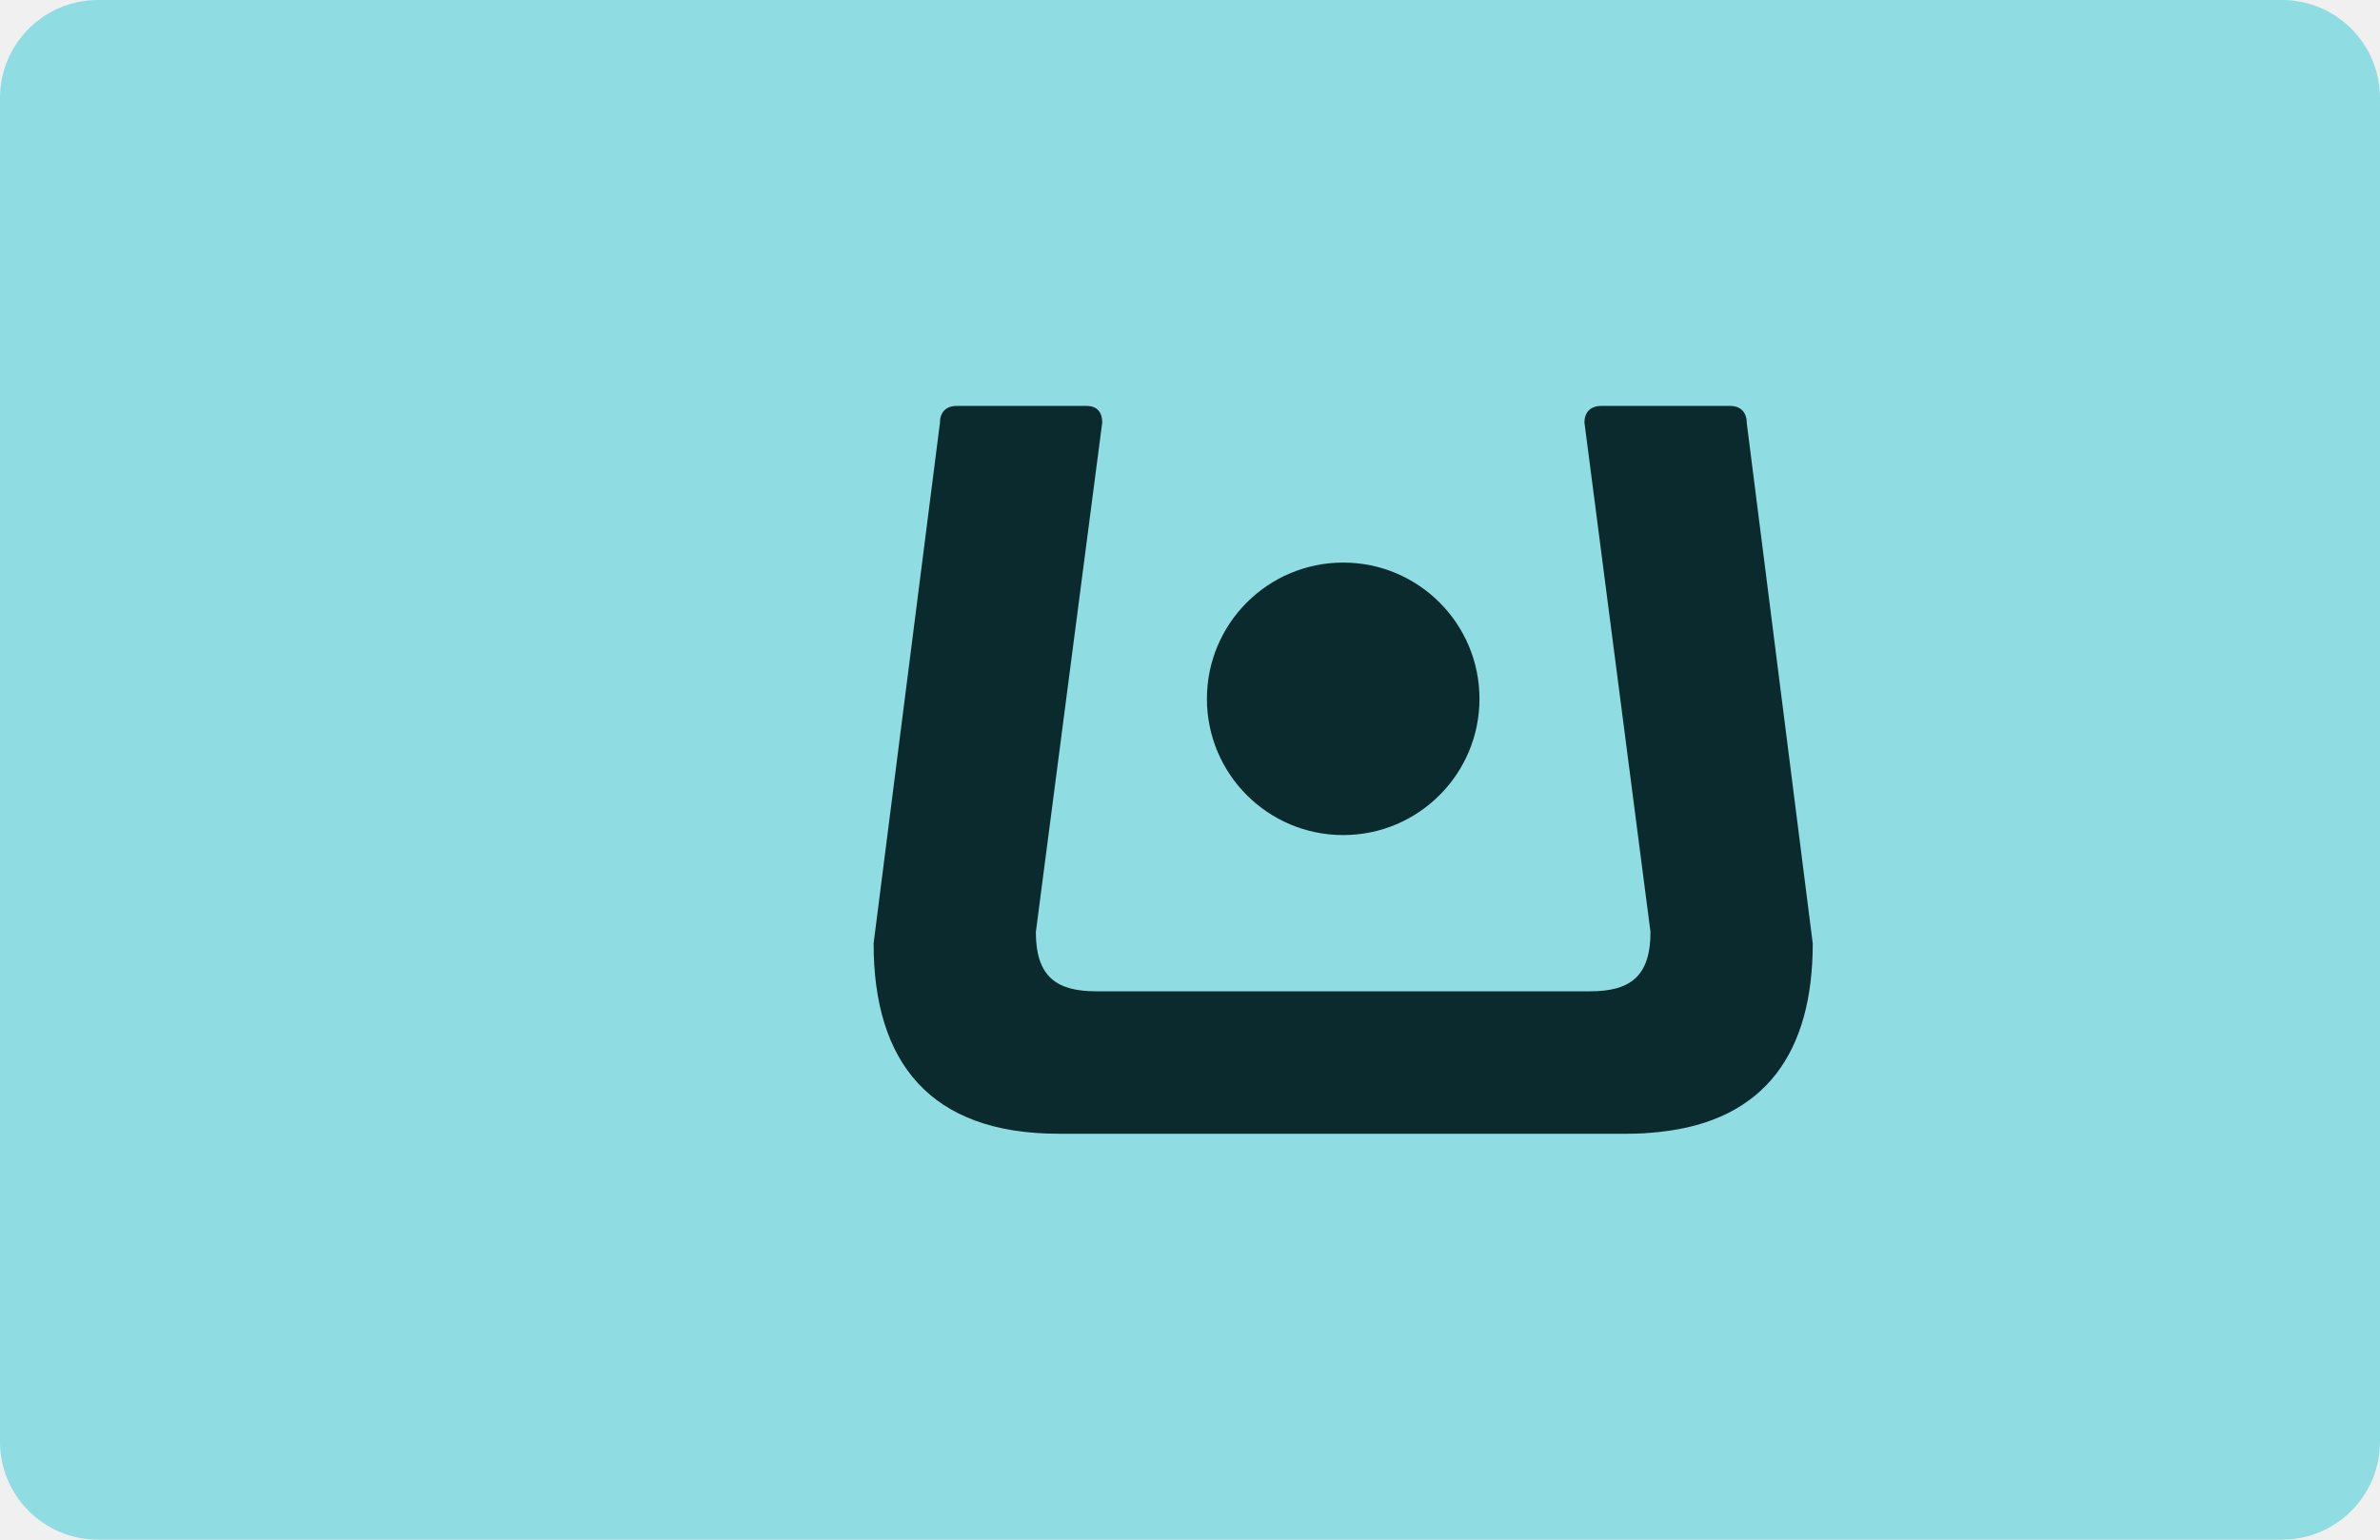
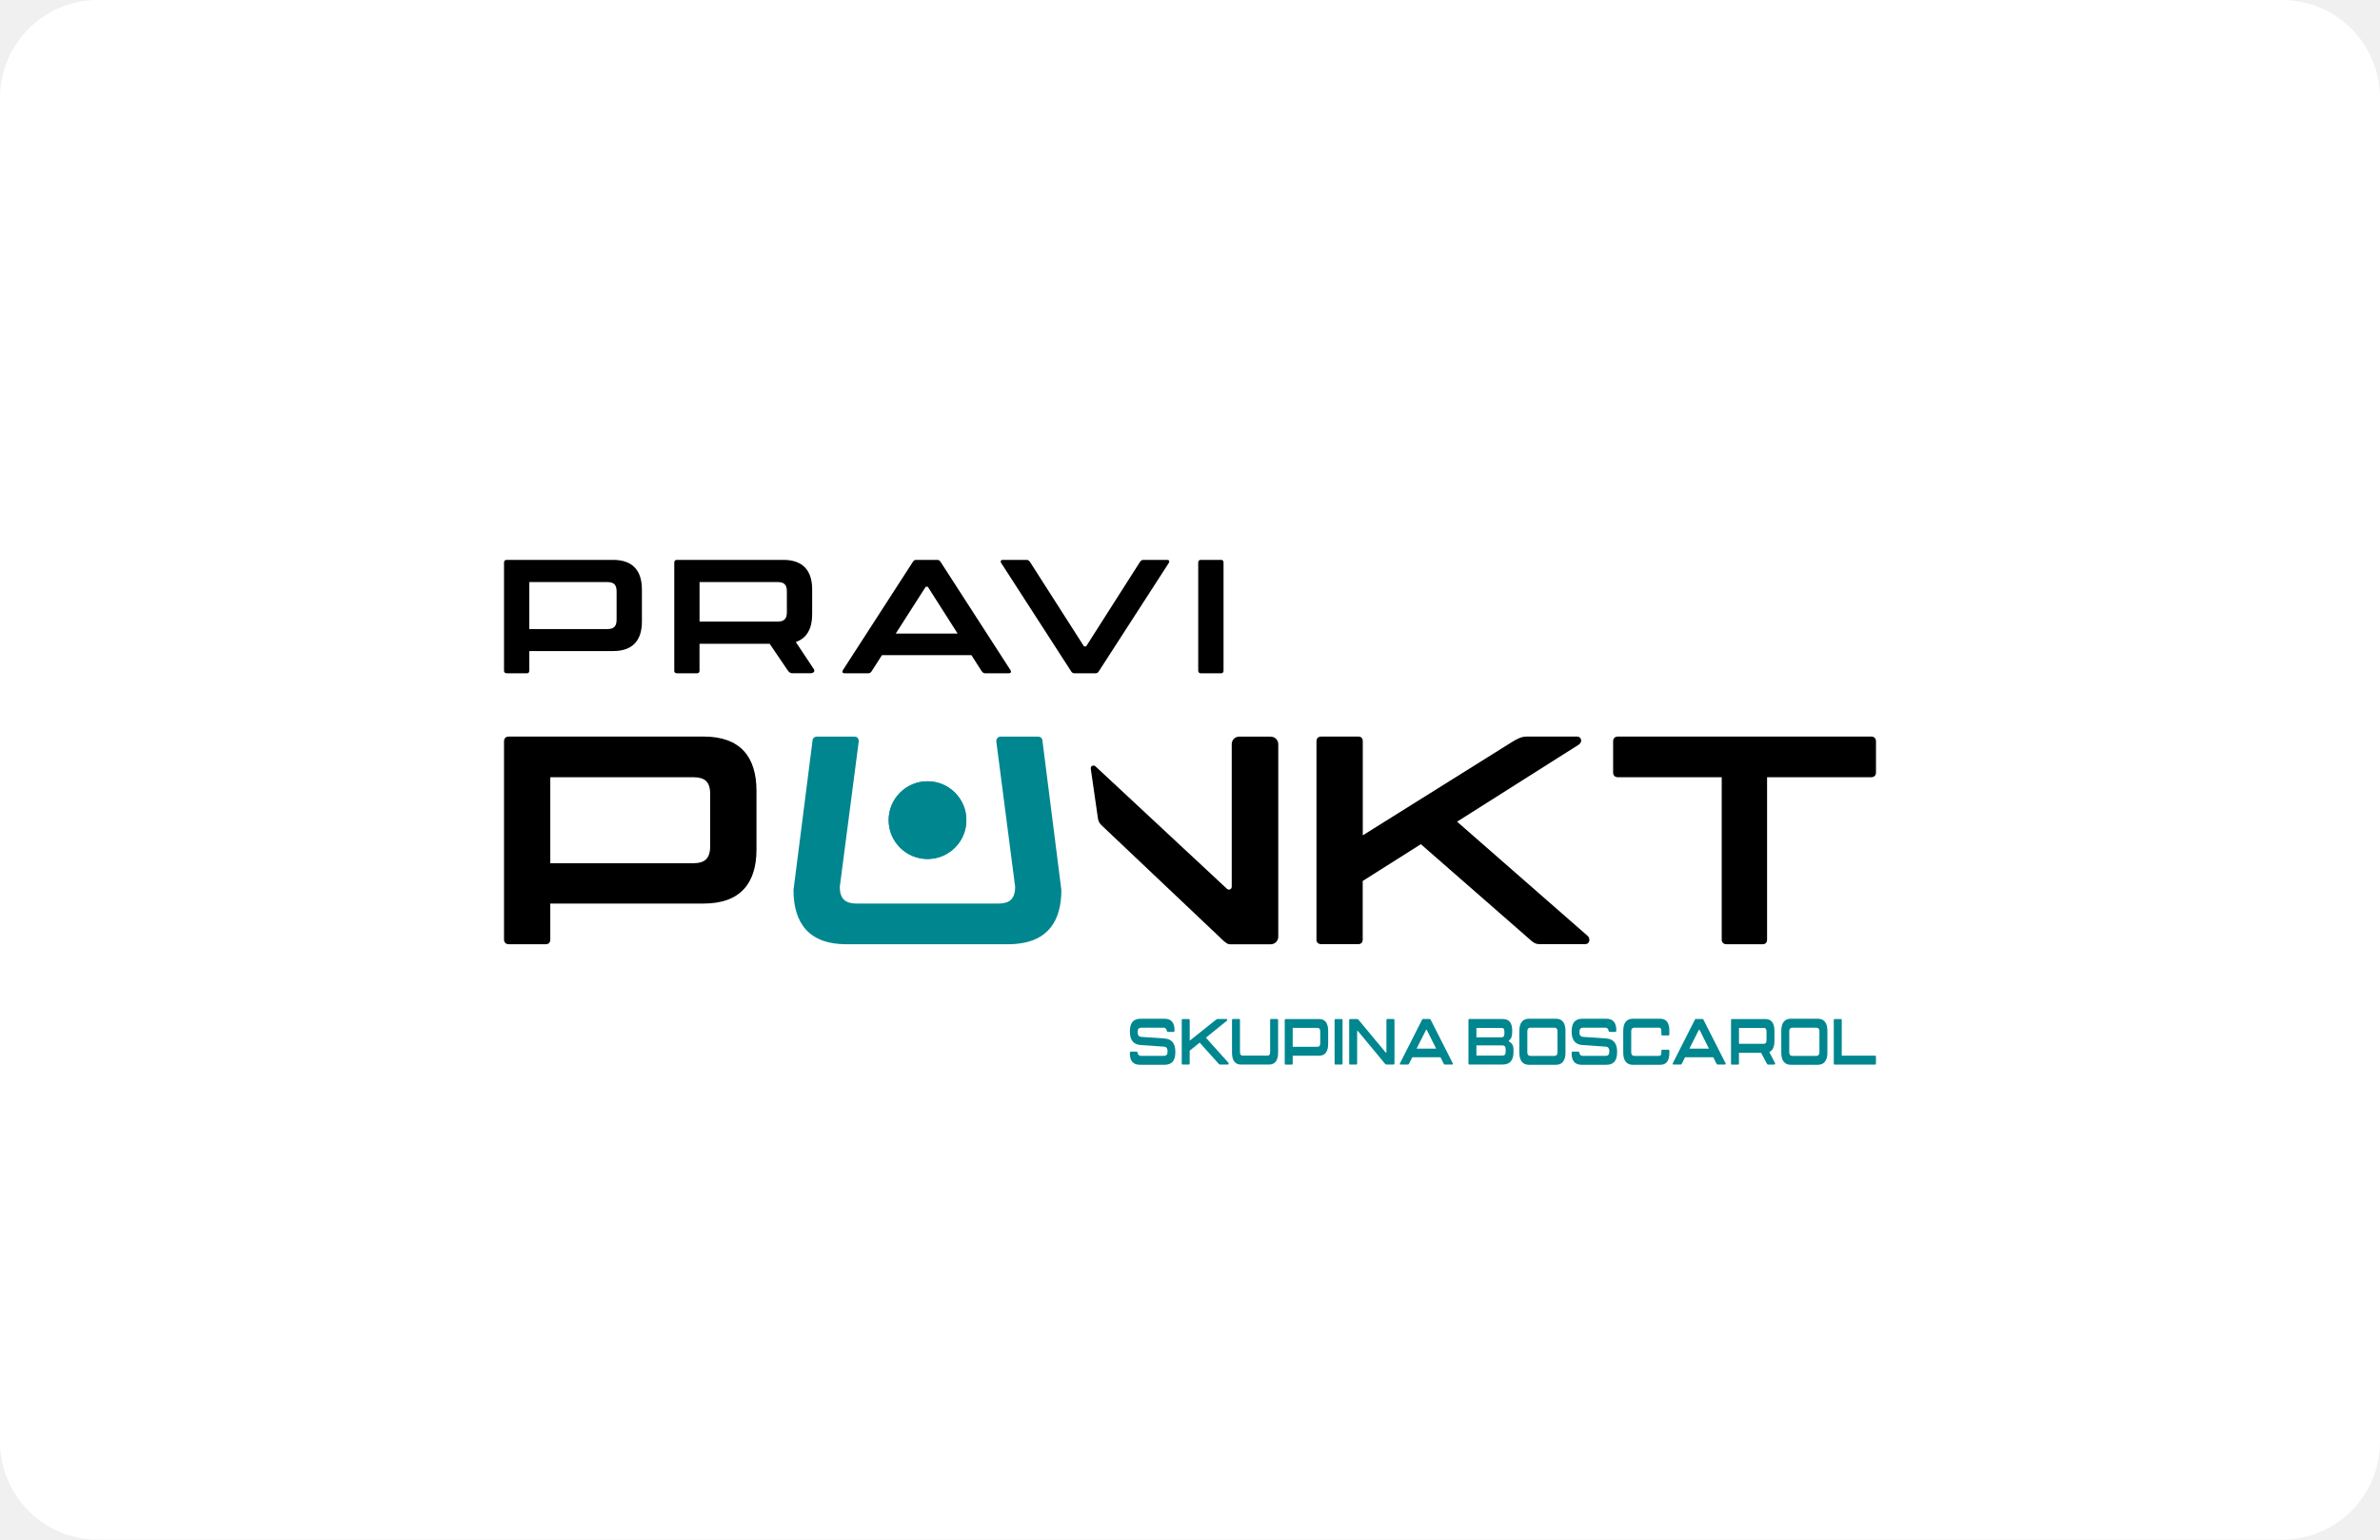
<svg xmlns="http://www.w3.org/2000/svg" xmlns:xlink="http://www.w3.org/1999/xlink" width="85mm" height="55mm" viewBox="0 0 85 55">
  <defs>
-     <symbol id="wm" viewBox="150 550.29 900 136.22" preserveAspectRatio="xMidYMid meet">
-       <path d="M 180.35 576.95 L 180.35 633.39 L 273.96 633.39 C 281.55 633.39 285.25 630.47 285.25 622.10 L 285.25 588.04 C 285.25 579.67 281.55 576.95 273.96 576.95 Z M 150 683.40 L 150 553.40 C 150 551.46 151.16 550.29 153.11 550.29 L 280.97 550.29 C 305.10 550.29 315.61 563.71 315.61 585.90 L 315.61 624.43 C 315.61 646.42 305.10 659.85 280.97 659.85 L 180.35 659.85 L 180.35 683.40 C 180.35 685.35 179.38 686.51 177.44 686.51 L 153.11 686.51 C 151.16 686.51 150 685.35 150 683.40 " />
-       <path d="M 500.18 550.29 L 476.05 550.29 C 474.11 550.29 472.94 551.46 472.94 553.40 L 485.30 648.76 C 485.30 657.13 481.41 659.85 474.01 659.85 L 381.58 659.85 C 374.18 659.85 370.29 657.13 370.29 648.76 L 382.71 553.40 C 382.71 551.46 381.73 550.29 379.79 550.29 L 355.46 550.29 C 353.51 550.29 352.35 551.46 352.35 553.40 L 339.93 650.90 C 339.93 673.08 350.44 686.51 374.57 686.51 L 481.02 686.51 C 483.10 686.51 485.04 686.38 486.92 686.18 C 506.85 684.10 515.66 671.17 515.66 650.90 L 503.30 553.40 C 503.30 551.46 502.13 550.29 500.18 550.29 " />
-       <path d="M 653 550.29 L 632.30 550.29 C 629.58 550.29 627.37 552.5 627.37 555.21 L 627.37 648.89 C 627.37 649.89 626.56 650.71 625.56 650.71 C 625.10 650.71 624.66 650.53 624.32 650.22 L 537.93 569.74 C 536.68 568.57 534.65 569.63 534.90 571.33 L 539.62 604.07 C 539.85 605.67 540.62 607.15 541.79 608.26 L 621.87 684.12 C 621.90 684.16 621.94 684.20 621.99 684.23 C 623.69 685.57 624.48 686.51 626.40 686.51 L 653 686.51 C 655.72 686.51 657.92 684.31 657.92 681.58 L 657.92 555.21 C 657.92 552.49 655.72 550.29 653 550.29 " />
-       <path d="M 682.97 683.40 L 682.97 553.40 C 682.97 551.46 684.14 550.29 686.08 550.29 L 710.41 550.29 C 712.35 550.29 713.33 551.46 713.33 553.40 L 713.33 615.09 L 811.02 553.98 C 813.94 552.23 817.05 550.29 820.75 550.29 L 854.03 550.29 C 856.56 550.29 857.92 553.79 854.81 555.74 L 775.21 606.14 L 861.03 681.26 C 862.59 682.82 862.40 686.51 859.28 686.51 L 829.51 686.51 C 826.40 686.51 825.03 685.35 822.70 683.21 L 751.47 620.93 L 713.33 645.06 L 713.33 683.40 C 713.33 685.35 712.35 686.51 710.41 686.51 L 686.08 686.51 C 684.14 686.51 682.97 685.35 682.97 683.40 " />
-       <path d="M 948.80 683.40 L 948.80 576.95 L 880.68 576.95 C 878.74 576.95 877.57 575.78 877.57 573.83 L 877.57 553.40 C 877.57 551.46 878.74 550.29 880.68 550.29 L 1046.88 550.29 C 1048.83 550.29 1050 551.46 1050 553.40 L 1050 573.83 C 1050 575.78 1048.83 576.95 1046.88 576.95 L 978.57 576.95 L 978.57 683.40 C 978.57 685.35 977.60 686.51 975.66 686.51 L 951.91 686.51 C 949.96 686.51 948.80 685.35 948.80 683.40 " />
-       <path d="M 453.30 605.11 C 453.30 619.19 441.88 630.61 427.80 630.61 C 413.71 630.61 402.30 619.19 402.30 605.11 C 402.30 591.03 413.71 579.61 427.80 579.61 C 441.88 579.61 453.30 591.03 453.30 605.11 " />
+     <symbol id="lg-pos" viewBox="0 0 394.69 145.29">
+       <path d="M0,109.22v-57.01c0-.85.51-1.37,1.37-1.37h56.07c10.58,0,15.19,5.89,15.19,15.62v16.9c0,9.64-4.61,15.53-15.19,15.53H13.31v10.33c0,.85-.43,1.37-1.28,1.37H1.37c-.85,0-1.37-.51-1.37-1.37ZM13.31,62.54v24.75h41.05c3.33,0,4.95-1.28,4.95-4.95v-14.94c0-3.67-1.62-4.86-4.95-4.86H13.31Z" fill="#000" />
+       <path d="M233.73,109.22v-57.01c0-.85.51-1.37,1.37-1.37h10.67c.85,0,1.28.51,1.28,1.37v27.05l42.84-26.8c1.28-.77,2.65-1.62,4.27-1.62h14.59c1.11,0,1.71,1.54.34,2.39l-34.91,22.1,37.64,32.94c.68.68.6,2.3-.77,2.3h-13.06c-1.37,0-1.96-.51-2.99-1.45l-31.24-27.31-16.73,10.58v16.81c0,.85-.43,1.37-1.28,1.37h-10.67c-.85,0-1.37-.51-1.37-1.37Z" fill="#000" />
+       <path d="M350.31,109.22v-46.68h-29.87c-.85,0-1.37-.51-1.37-1.37v-8.96c0-.85.51-1.37,1.37-1.37h72.88c.85,0,1.37.51,1.37,1.37v8.96c0,.85-.51,1.37-1.37,1.37h-29.96v46.68c0,.85-.43,1.37-1.28,1.37h-10.41c-.85,0-1.37-.51-1.37-1.37Z" fill="#000" />
+       <path d="M220.59,50.85h-9.08c-1.19,0-2.16.97-2.16,2.16v41.08c0,.44-.36.8-.8.8h0c-.2,0-.4-.08-.54-.21l-37.88-35.29c-.55-.51-1.44-.05-1.33.7l2.07,14.36c.1.7.44,1.35.95,1.84l35.12,33.27s.04.03.05.05c.75.59,1.09,1,1.93,1h11.66c1.19,0,2.16-.97,2.16-2.16v-55.42c0-1.19-.97-2.16-2.16-2.16Z" fill="#000" />
+       <path d="M0,31.88V.75c0-.47.28-.75.75-.75h30.62c5.78,0,8.3,3.22,8.3,8.53v9.23c0,5.27-2.52,8.48-8.3,8.48H7.27v5.64c0,.47-.23.75-.7.75H.75c-.47,0-.75-.28-.75-.75ZM7.27,6.39v13.52h22.42c1.82,0,2.7-.7,2.7-2.7v-8.16c0-2-.89-2.66-2.7-2.66H7.27Z" fill="#000" />
+       <path d="M48.98,31.88V.75c0-.47.28-.75.75-.75h30.62c5.78,0,8.3,3.22,8.3,8.53v7.08c0,4.05-1.44,6.9-4.71,8.02l5.17,7.78c.47.65-.09,1.21-.89,1.21h-5.27c-.61,0-.93-.28-1.31-.79l-5.22-7.69h-20.18v7.74c0,.47-.23.75-.7.75h-5.83c-.47,0-.75-.28-.75-.75ZM56.25,6.39v11.37h22.42c1.82,0,2.7-.7,2.7-2.66v-6.06c0-2-.89-2.66-2.7-2.66h-22.42Z" fill="#000" />
+       <path d="M124.67,0c.51,0,.75.28,1.03.75l19.95,30.9c.42.61.09.98-.37.98h-6.9c-.51,0-.79-.33-1.12-.84l-2.8-4.38h-25.73l-2.8,4.38c-.33.51-.56.84-1.12.84h-6.9c-.47,0-.79-.37-.37-.98L117.5.75c.28-.47.56-.75,1.03-.75h6.15ZM112.7,21.21h17.8l-8.58-13.47h-.61l-8.62,13.47Z" fill="#000" />
+       <path d="M163.03,31.88L143.08.98c-.42-.61-.09-.98.37-.98h6.9c.56,0,.79.33,1.12.84l15.38,24.05h.61L182.79.84c.33-.51.61-.84,1.12-.84h6.9c.47,0,.79.37.37.98l-19.95,30.9c-.28.47-.51.75-1.03.75h-6.15c-.47,0-.75-.28-1.03-.75Z" fill="#000" />
+       <path d="M199.71,31.88V.75c0-.47.28-.75.75-.75h5.83c.47,0,.7.28.7.75v31.13c0,.47-.23.75-.7.75h-5.83c-.47,0-.75-.28-.75-.75Z" fill="#000" />
+       <path d="M153.57,50.85h-10.58c-.85,0-1.37.51-1.37,1.37l5.42,41.82c0,3.67-1.71,4.86-4.95,4.86h-40.54c-3.24,0-4.95-1.19-4.95-4.86l5.45-41.82c0-.85-.43-1.37-1.28-1.37h-10.67c-.85,0-1.37.51-1.37,1.37l-5.45,42.76c0,9.73,4.61,15.62,15.19,15.62h46.68c.91,0,1.76-.06,2.59-.15,8.74-.91,12.6-6.58,12.6-15.47l-5.42-42.76c0-.85-.51-1.37-1.37-1.37Z" fill="#00868f" />
+       <circle cx="121.83" cy="74.89" r="11.18" fill="#00868f" />
+       <circle cx="121.83" cy="74.89" r="11.18" fill="#00868f" />
+       <path d="M180.04,141.92c0-.28.12-.43.37-.43h1.47c.25,0,.37.15.41.43.1.54.47.8.94.8h6.6c.69,0,1.06-.36,1.06-1.22,0-.66-.1-1.4-1.1-1.44l-6.6-.45c-2.25-.15-3.14-1.59-3.14-3.89,0-2.64,1.06-3.69,3.2-3.69h6.71c2.1,0,2.94,1.22,2.94,3.37,0,.28-.12.43-.37.43h-1.47c-.25,0-.37-.15-.41-.43-.1-.54-.47-.8-.94-.8h-6.36c-.69,0-1.06.36-1.06,1.22,0,.66.1,1.4,1.1,1.44l6.6.45c2.25.15,3.14,1.59,3.14,3.87,0,2.66-1.06,3.71-3.2,3.71h-6.95c-2.1,0-2.94-1.22-2.94-3.37Z" fill="#00868f" />
+       <path d="M194.97,144.92v-12.5c0-.19.09-.3.23-.3h1.84c.15,0,.22.11.22.3v5.93l7.37-5.88c.22-.17.46-.36.73-.36h2.51c.19,0,.29.34.06.52l-6.01,4.85,6.48,7.23c.12.15.1.51-.13.51h-2.25c-.24,0-.34-.11-.51-.32l-5.38-5.99-2.88,2.32v3.69c0,.19-.07.3-.22.3h-1.84c-.15,0-.23-.11-.23-.3Z" fill="#00868f" />
+       <path d="M209.43,141.79v-9.38c0-.19.09-.3.23-.3h1.84c.15,0,.22.11.22.3v9.17c0,.8.29,1.07.85,1.07h6.98c.56,0,.85-.26.85-1.07v-9.17c0-.19.07-.3.22-.3h1.84c.15,0,.23.11.23.3v9.38c0,2.13-.79,3.43-2.61,3.43h-8.04c-1.82,0-2.61-1.29-2.61-3.43Z" fill="#00868f" />
+       <path d="M224.6,144.92v-12.5c0-.19.09-.3.23-.3h9.65c1.82,0,2.61,1.29,2.61,3.43v3.71c0,2.12-.79,3.41-2.61,3.41h-7.59v2.27c0,.19-.07.3-.22.3h-1.84c-.15,0-.23-.11-.23-.3ZM226.89,134.68v5.43h7.07c.57,0,.85-.28.85-1.09v-3.28c0-.8-.28-1.07-.85-1.07h-7.07Z" fill="#00868f" />
+       <path d="M238.94,144.92v-12.5c0-.19.09-.3.23-.3h1.84c.15,0,.22.11.22.3v12.5c0,.19-.07.3-.22.3h-1.84c-.15,0-.23-.11-.23-.3Z" fill="#00868f" />
+       <path d="M243.14,144.92v-12.5c0-.19.09-.3.23-.3h2.14c.13,0,.21.09.32.22l7.83,9.43h.19v-9.36c0-.19.09-.3.24-.3h1.84c.15,0,.24.11.24.3v12.5c0,.19-.09.3-.24.3h-2.14c-.15,0-.21-.09-.34-.22l-7.81-9.43h-.21v9.36c0,.19-.07.3-.22.3h-1.84c-.15,0-.23-.11-.23-.3Z" fill="#00868f" />
+       <path d="M266.31,132.11c.16,0,.24.11.32.3l6.29,12.41c.13.24.03.39-.12.39h-2.17c-.16,0-.25-.13-.35-.34l-.88-1.76h-8.11l-.88,1.76c-.1.21-.18.34-.35.34h-2.17c-.15,0-.25-.15-.12-.39l6.29-12.41c.09-.19.18-.3.32-.3h1.94ZM262.54,140.63h5.61l-2.7-5.41h-.19l-2.72,5.41Z" fill="#00868f" />
+       <path d="M277.45,144.93v-12.54c0-.19.07-.28.22-.28h9.53c1.95,0,2.84,1.05,2.84,3.37v.34c0,1.2-.25,2.04-.97,2.49v.24c.91.45,1.34,1.24,1.34,2.28v.79c0,2.26-.94,3.59-3.11,3.59h-9.62c-.15,0-.22-.09-.22-.28ZM279.74,134.68v2.7h7.15c.5,0,.9-.09.9-1.16v-.39c0-1.12-.4-1.14-.88-1.14h-7.17ZM279.74,139.69v2.96h7.39c.69,0,1.03-.26,1.03-1.12v-.69c0-.82-.34-1.14-1.03-1.14h-7.39Z" fill="#00868f" />
+       <path d="M292.1,141.86v-6.4c0-2.13.91-3.43,2.73-3.43h7.8c1.82,0,2.73,1.29,2.73,3.43v6.4c0,2.13-.91,3.43-2.73,3.43h-7.8c-1.82,0-2.73-1.29-2.73-3.43ZM302.1,142.73c.57,0,.97-.26.97-1.07v-5.99c0-.8-.4-1.07-.97-1.07h-6.74c-.57,0-.97.26-.97,1.07v5.99c0,.8.4,1.07.97,1.07h6.74Z" fill="#00868f" />
+       <path d="M307.13,141.92c0-.28.12-.43.37-.43h1.47c.25,0,.37.15.41.43.1.54.47.8.94.8h6.6c.69,0,1.06-.36,1.06-1.22,0-.66-.1-1.4-1.1-1.44l-6.6-.45c-2.25-.15-3.14-1.59-3.14-3.89,0-2.64,1.06-3.69,3.2-3.69h6.71c2.1,0,2.94,1.22,2.94,3.37,0,.28-.12.43-.37.43h-1.47c-.25,0-.37-.15-.41-.43-.1-.54-.47-.8-.94-.8h-6.36c-.69,0-1.06.36-1.06,1.22,0,.66.1,1.4,1.1,1.44l6.6.45c2.25.15,3.14,1.59,3.14,3.87,0,2.66-1.06,3.71-3.2,3.71h-6.95c-2.1,0-2.94-1.22-2.94-3.37Z" fill="#00868f" />
+       <path d="M321.98,141.86v-6.4c0-2.13.91-3.43,2.73-3.43h7.93c1.82,0,2.6,1.29,2.6,3.43v1.05c0,.21-.1.32-.26.32h-1.79c-.15,0-.23-.11-.23-.32v-.84c0-.8-.24-1.07-.79-1.07h-6.92c-.57,0-.97.26-.97,1.07v5.99c0,.8.4,1.07.97,1.07h6.92c.56,0,.79-.24.79-1.12v-.34c0-.21.09-.32.25-.32h1.78c.16,0,.26.11.26.32v.54c0,2.21-.78,3.48-2.6,3.48h-7.93c-1.82,0-2.73-1.29-2.73-3.43Z" fill="#00868f" />
+       <path d="M344.79,132.11c.16,0,.24.11.32.3l6.29,12.41c.13.24.03.39-.12.39h-2.17c-.16,0-.25-.13-.35-.34l-.88-1.76h-8.11l-.88,1.76c-.1.21-.18.34-.35.34h-2.17c-.15,0-.25-.15-.12-.39l6.29-12.41c.09-.19.18-.3.32-.3h1.94ZM341.02,140.63h5.61l-2.7-5.41h-.19l-2.72,5.41Z" fill="#00868f" />
+       <path d="M352.99,144.92v-12.5c0-.19.09-.3.23-.3h9.65c1.82,0,2.61,1.29,2.61,3.43v2.85c0,1.63-.46,2.77-1.48,3.22l1.63,3.13c.15.26-.03.49-.28.49h-1.66c-.19,0-.29-.11-.41-.32l-1.65-3.09h-6.36v3.11c0,.19-.07.3-.22.3h-1.84c-.15,0-.23-.11-.23-.3ZM355.28,134.68v4.57h7.07c.57,0,.85-.28.85-1.07v-2.43c0-.8-.28-1.07-.85-1.07h-7.07Z" fill="#00868f" />
+       <path d="M367.45,141.86v-6.4c0-2.13.91-3.43,2.73-3.43h7.8c1.82,0,2.73,1.29,2.73,3.43v6.4c0,2.13-.91,3.43-2.73,3.43h-7.8c-1.82,0-2.73-1.29-2.73-3.43ZM377.45,142.73c.57,0,.97-.26.97-1.07v-5.99c0-.8-.4-1.07-.97-1.07h-6.74c-.57,0-.97.26-.97,1.07v5.99c0,.8.4,1.07.97,1.07h6.74Z" fill="#00868f" />
+       <path d="M382.55,144.92v-12.5c0-.19.09-.3.23-.3h1.84c.15,0,.22.11.22.3v10.24h9.61c.15,0,.23.11.23.3v1.97c0,.19-.09.3-.23.3h-11.66c-.15,0-.23-.11-.23-.3Z" fill="#00868f" />
    </symbol>
-     <symbol id="ic" viewBox="339.93 550.29 175.73 136.22" preserveAspectRatio="xMidYMid meet">
-       <path d="M 500.18 550.29 L 476.05 550.29 C 474.11 550.29 472.94 551.46 472.94 553.40 L 485.30 648.76 C 485.30 657.13 481.41 659.85 474.01 659.85 L 381.58 659.85 C 374.18 659.85 370.29 657.13 370.29 648.76 L 382.71 553.40 C 382.71 551.46 381.73 550.29 379.79 550.29 L 355.46 550.29 C 353.51 550.29 352.35 551.46 352.35 553.40 L 339.93 650.90 C 339.93 673.08 350.44 686.51 374.57 686.51 L 481.02 686.51 C 483.10 686.51 485.04 686.38 486.92 686.18 C 506.85 684.10 515.66 671.17 515.66 650.90 L 503.30 553.40 C 503.30 551.46 502.13 550.29 500.18 550.29 " />
-       <path d="M 453.30 605.11 C 453.30 619.19 441.88 630.61 427.80 630.61 C 413.71 630.61 402.30 619.19 402.30 605.11 C 402.30 591.03 413.71 579.61 427.80 579.61 C 441.88 579.61 453.30 591.03 453.30 605.11 " />
+     <symbol id="lg-neg" viewBox="0 0 394.69 145.29">
+       <path d="M0,109.22v-57.01c0-.85.51-1.37,1.37-1.37h56.07c10.58,0,15.19,5.89,15.19,15.62v16.9c0,9.64-4.61,15.53-15.19,15.53H13.31v10.33c0,.85-.43,1.37-1.28,1.37H1.37c-.85,0-1.37-.51-1.37-1.37ZM13.31,62.54v24.75h41.05c3.33,0,4.95-1.28,4.95-4.95v-14.94c0-3.67-1.62-4.86-4.95-4.86H13.31Z" fill="#fff" />
+       <path d="M233.73,109.22v-57.01c0-.85.51-1.37,1.37-1.37h10.67c.85,0,1.28.51,1.28,1.37v27.05l42.84-26.8c1.28-.77,2.65-1.62,4.27-1.62h14.59c1.11,0,1.71,1.54.34,2.39l-34.91,22.1,37.64,32.94c.68.68.6,2.3-.77,2.3h-13.06c-1.37,0-1.96-.51-2.99-1.45l-31.24-27.31-16.73,10.58v16.81c0,.85-.43,1.37-1.28,1.37h-10.67c-.85,0-1.37-.51-1.37-1.37Z" fill="#fff" />
+       <path d="M350.31,109.22v-46.68h-29.87c-.85,0-1.37-.51-1.37-1.37v-8.96c0-.85.51-1.37,1.37-1.37h72.88c.85,0,1.37.51,1.37,1.37v8.96c0,.85-.51,1.37-1.37,1.37h-29.96v46.68c0,.85-.43,1.37-1.28,1.37h-10.41c-.85,0-1.37-.51-1.37-1.37Z" fill="#fff" />
+       <path d="M220.59,50.85h-9.08c-1.19,0-2.16.97-2.16,2.16v41.08c0,.44-.36.8-.8.8h0c-.2,0-.4-.08-.54-.21l-37.88-35.29c-.55-.51-1.44-.05-1.33.7l2.07,14.36c.1.7.44,1.35.95,1.84l35.12,33.27s.04.03.05.05c.75.59,1.09,1,1.93,1h11.66c1.19,0,2.16-.97,2.16-2.16v-55.42c0-1.19-.97-2.16-2.16-2.16Z" fill="#fff" />
+       <path d="M0,31.88V.75c0-.47.28-.75.75-.75h30.62c5.78,0,8.3,3.22,8.3,8.53v9.23c0,5.27-2.52,8.48-8.3,8.48H7.27v5.64c0,.47-.23.75-.7.75H.75c-.47,0-.75-.28-.75-.75ZM7.27,6.39v13.52h22.42c1.82,0,2.7-.7,2.7-2.7v-8.16c0-2-.89-2.66-2.7-2.66H7.27Z" fill="#fff" />
+       <path d="M48.98,31.88V.75c0-.47.28-.75.75-.75h30.62c5.78,0,8.3,3.22,8.3,8.53v7.08c0,4.05-1.44,6.9-4.71,8.02l5.17,7.78c.47.65-.09,1.21-.89,1.21h-5.27c-.61,0-.93-.28-1.31-.79l-5.22-7.69h-20.18v7.74c0,.47-.23.75-.7.75h-5.83c-.47,0-.75-.28-.75-.75ZM56.25,6.39v11.37h22.42c1.82,0,2.7-.7,2.7-2.66v-6.06c0-2-.89-2.66-2.7-2.66h-22.42Z" fill="#fff" />
+       <path d="M124.67,0c.51,0,.75.28,1.03.75l19.95,30.9c.42.61.09.98-.37.98h-6.9c-.51,0-.79-.33-1.12-.84l-2.8-4.38h-25.73l-2.8,4.38c-.33.51-.56.84-1.12.84h-6.9c-.47,0-.79-.37-.37-.98L117.5.75c.28-.47.56-.75,1.03-.75h6.15ZM112.7,21.21h17.8l-8.58-13.47h-.61l-8.62,13.47Z" fill="#fff" />
+       <path d="M163.03,31.88L143.08.98c-.42-.61-.09-.98.37-.98h6.9c.56,0,.79.33,1.12.84l15.38,24.05h.61L182.79.84c.33-.51.61-.84,1.12-.84h6.9c.47,0,.79.37.37.98l-19.95,30.9c-.28.47-.51.75-1.03.75h-6.15c-.47,0-.75-.28-1.03-.75Z" fill="#fff" />
+       <path d="M199.71,31.88V.75c0-.47.28-.75.75-.75h5.83c.47,0,.7.28.7.75v31.13c0,.47-.23.75-.7.75h-5.83c-.47,0-.75-.28-.75-.75Z" fill="#fff" />
+       <path d="M153.57,50.85h-10.58c-.85,0-1.37.51-1.37,1.37l5.42,41.82c0,3.67-1.71,4.86-4.95,4.86h-40.54c-3.24,0-4.95-1.19-4.95-4.86l5.45-41.82c0-.85-.43-1.37-1.28-1.37h-10.67c-.85,0-1.37.51-1.37,1.37l-5.45,42.76c0,9.73,4.61,15.62,15.19,15.62h46.68c.91,0,1.76-.06,2.59-.15,8.74-.91,12.6-6.58,12.6-15.47l-5.42-42.76c0-.85-.51-1.37-1.37-1.37Z" fill="#00868f" />
+       <circle cx="121.83" cy="74.89" r="11.18" fill="#00868f" />
+       <circle cx="121.83" cy="74.89" r="11.18" fill="#00868f" />
+       <path d="M180.04,141.92c0-.28.12-.43.37-.43h1.47c.25,0,.37.15.41.43.1.54.47.8.94.8h6.6c.69,0,1.06-.36,1.06-1.22,0-.66-.1-1.4-1.1-1.44l-6.6-.45c-2.25-.15-3.14-1.59-3.14-3.89,0-2.64,1.06-3.69,3.2-3.69h6.71c2.1,0,2.94,1.22,2.94,3.37,0,.28-.12.43-.37.43h-1.47c-.25,0-.37-.15-.41-.43-.1-.54-.47-.8-.94-.8h-6.36c-.69,0-1.06.36-1.06,1.22,0,.66.1,1.4,1.1,1.44l6.6.45c2.25.15,3.14,1.59,3.14,3.87,0,2.66-1.06,3.71-3.2,3.71h-6.95c-2.1,0-2.94-1.22-2.94-3.37Z" fill="#00868f" />
+       <path d="M194.97,144.92v-12.5c0-.19.09-.3.23-.3h1.84c.15,0,.22.11.22.3v5.93l7.37-5.88c.22-.17.46-.36.73-.36h2.51c.19,0,.29.34.06.52l-6.01,4.85,6.48,7.23c.12.15.1.51-.13.51h-2.25c-.24,0-.34-.11-.51-.32l-5.38-5.99-2.88,2.32v3.69c0,.19-.07.3-.22.3h-1.84c-.15,0-.23-.11-.23-.3Z" fill="#00868f" />
+       <path d="M209.43,141.79v-9.38c0-.19.09-.3.23-.3h1.84c.15,0,.22.11.22.3v9.17c0,.8.29,1.07.85,1.07h6.98c.56,0,.85-.26.85-1.07v-9.17c0-.19.07-.3.22-.3h1.84c.15,0,.23.11.23.3v9.38c0,2.13-.79,3.43-2.61,3.43h-8.04c-1.82,0-2.61-1.29-2.61-3.43Z" fill="#00868f" />
+       <path d="M224.6,144.92v-12.5c0-.19.09-.3.23-.3h9.65c1.82,0,2.61,1.29,2.61,3.43v3.71c0,2.12-.79,3.41-2.61,3.41h-7.59v2.27c0,.19-.07.3-.22.3h-1.84c-.15,0-.23-.11-.23-.3ZM226.89,134.68v5.43h7.07c.57,0,.85-.28.85-1.09v-3.28c0-.8-.28-1.07-.85-1.07h-7.07Z" fill="#00868f" />
+       <path d="M238.94,144.92v-12.5c0-.19.09-.3.23-.3h1.84c.15,0,.22.11.22.3v12.5c0,.19-.07.3-.22.3h-1.84c-.15,0-.23-.11-.23-.3Z" fill="#00868f" />
+       <path d="M243.14,144.92v-12.5c0-.19.09-.3.23-.3h2.14c.13,0,.21.09.32.22l7.83,9.43h.19v-9.36c0-.19.09-.3.24-.3h1.84c.15,0,.24.11.24.3v12.5c0,.19-.09.3-.24.3h-2.14c-.15,0-.21-.09-.34-.22l-7.81-9.43h-.21v9.36c0,.19-.07.3-.22.3h-1.84c-.15,0-.23-.11-.23-.3Z" fill="#00868f" />
+       <path d="M266.31,132.11c.16,0,.24.11.32.3l6.29,12.41c.13.24.03.39-.12.39h-2.17c-.16,0-.25-.13-.35-.34l-.88-1.76h-8.11l-.88,1.76c-.1.21-.18.34-.35.34h-2.17c-.15,0-.25-.15-.12-.39l6.29-12.41c.09-.19.18-.3.32-.3h1.94ZM262.54,140.63h5.61l-2.7-5.41h-.19l-2.72,5.41Z" fill="#00868f" />
+       <path d="M277.45,144.93v-12.54c0-.19.07-.28.22-.28h9.53c1.95,0,2.84,1.05,2.84,3.37v.34c0,1.2-.25,2.04-.97,2.49v.24c.91.45,1.34,1.24,1.34,2.28v.79c0,2.26-.94,3.59-3.11,3.59h-9.62c-.15,0-.22-.09-.22-.28ZM279.74,134.68v2.7h7.15c.5,0,.9-.09.9-1.16v-.39c0-1.12-.4-1.14-.88-1.14h-7.17ZM279.74,139.69v2.96h7.39c.69,0,1.03-.26,1.03-1.12v-.69c0-.82-.34-1.14-1.03-1.14h-7.39Z" fill="#00868f" />
+       <path d="M292.1,141.86v-6.4c0-2.13.91-3.43,2.73-3.43h7.8c1.82,0,2.73,1.29,2.73,3.43v6.4c0,2.13-.91,3.43-2.73,3.43h-7.8c-1.82,0-2.73-1.29-2.73-3.43ZM302.1,142.73c.57,0,.97-.26.97-1.07v-5.99c0-.8-.4-1.07-.97-1.07h-6.74c-.57,0-.97.26-.97,1.07v5.99c0,.8.4,1.07.97,1.07h6.74Z" fill="#00868f" />
+       <path d="M307.13,141.92c0-.28.12-.43.37-.43h1.47c.25,0,.37.15.41.43.1.54.47.8.94.8h6.6c.69,0,1.06-.36,1.06-1.22,0-.66-.1-1.4-1.1-1.44l-6.6-.45c-2.25-.15-3.14-1.59-3.14-3.89,0-2.64,1.06-3.69,3.2-3.69h6.71c2.1,0,2.94,1.22,2.94,3.37,0,.28-.12.43-.37.43h-1.47c-.25,0-.37-.15-.41-.43-.1-.54-.47-.8-.94-.8h-6.36c-.69,0-1.06.36-1.06,1.22,0,.66.1,1.4,1.1,1.44l6.6.45c2.25.15,3.14,1.59,3.14,3.87,0,2.66-1.06,3.71-3.2,3.71h-6.95c-2.1,0-2.94-1.22-2.94-3.37Z" fill="#00868f" />
+       <path d="M321.98,141.86v-6.4c0-2.13.91-3.43,2.73-3.43h7.93c1.82,0,2.6,1.29,2.6,3.43v1.05c0,.21-.1.32-.26.32h-1.79c-.15,0-.23-.11-.23-.32v-.84c0-.8-.24-1.07-.79-1.07h-6.92c-.57,0-.97.26-.97,1.07v5.99c0,.8.4,1.07.97,1.07h6.92c.56,0,.79-.24.79-1.12v-.34c0-.21.09-.32.25-.32h1.78c.16,0,.26.11.26.32v.54c0,2.21-.78,3.48-2.6,3.48h-7.93c-1.82,0-2.73-1.29-2.73-3.43Z" fill="#00868f" />
+       <path d="M344.79,132.11c.16,0,.24.11.32.3l6.29,12.41c.13.24.03.39-.12.39h-2.17c-.16,0-.25-.13-.35-.34l-.88-1.76h-8.11l-.88,1.76c-.1.21-.18.34-.35.34h-2.17c-.15,0-.25-.15-.12-.39l6.29-12.41c.09-.19.18-.3.32-.3h1.94ZM341.02,140.63h5.61l-2.7-5.41h-.19l-2.72,5.41Z" fill="#00868f" />
+       <path d="M352.99,144.92v-12.5c0-.19.09-.3.23-.3h9.65c1.82,0,2.61,1.29,2.61,3.43v2.85c0,1.63-.46,2.77-1.48,3.22l1.63,3.13c.15.26-.03.49-.28.49h-1.66c-.19,0-.29-.11-.41-.32l-1.65-3.09h-6.36v3.11c0,.19-.07.3-.22.3h-1.84c-.15,0-.23-.11-.23-.3ZM355.28,134.68v4.57h7.07c.57,0,.85-.28.85-1.07v-2.43c0-.8-.28-1.07-.85-1.07h-7.07Z" fill="#00868f" />
+       <path d="M367.45,141.86v-6.4c0-2.13.91-3.43,2.73-3.43h7.8c1.82,0,2.73,1.29,2.73,3.43v6.4c0,2.13-.91,3.43-2.73,3.43h-7.8c-1.82,0-2.73-1.29-2.73-3.43ZM377.45,142.73c.57,0,.97-.26.97-1.07v-5.99c0-.8-.4-1.07-.97-1.07h-6.74c-.57,0-.97.26-.97,1.07v5.99c0,.8.4,1.07.97,1.07h6.74Z" fill="#00868f" />
+       <path d="M382.55,144.92v-12.5c0-.19.09-.3.23-.3h1.84c.15,0,.22.11.22.3v10.24h9.61c.15,0,.23.11.23.3v1.97c0,.19-.09.3-.23.3h-11.66c-.15,0-.23-.11-.23-.3Z" fill="#00868f" />
+     </symbol>
+     <symbol id="lg-mono" viewBox="0 0 394.69 145.29">
+       <path d="M0,109.22v-57.01c0-.85.51-1.37,1.37-1.37h56.07c10.58,0,15.19,5.89,15.19,15.62v16.9c0,9.64-4.61,15.53-15.19,15.53H13.31v10.33c0,.85-.43,1.37-1.28,1.37H1.37c-.85,0-1.37-.51-1.37-1.37ZM13.31,62.54v24.75h41.05c3.33,0,4.95-1.28,4.95-4.95v-14.94c0-3.67-1.62-4.86-4.95-4.86H13.31Z" fill="#fff" />
+       <path d="M233.73,109.22v-57.01c0-.85.51-1.37,1.37-1.37h10.67c.85,0,1.28.51,1.28,1.37v27.05l42.84-26.8c1.28-.77,2.65-1.62,4.27-1.62h14.59c1.11,0,1.71,1.54.34,2.39l-34.91,22.1,37.64,32.94c.68.68.6,2.3-.77,2.3h-13.06c-1.37,0-1.96-.51-2.99-1.45l-31.24-27.31-16.73,10.58v16.81c0,.85-.43,1.37-1.28,1.37h-10.67c-.85,0-1.37-.51-1.37-1.37Z" fill="#fff" />
+       <path d="M350.31,109.22v-46.68h-29.87c-.85,0-1.37-.51-1.37-1.37v-8.96c0-.85.51-1.37,1.37-1.37h72.88c.85,0,1.37.51,1.37,1.37v8.96c0,.85-.51,1.37-1.37,1.37h-29.96v46.68c0,.85-.43,1.37-1.28,1.37h-10.41c-.85,0-1.37-.51-1.37-1.37Z" fill="#fff" />
+       <path d="M220.59,50.85h-9.08c-1.19,0-2.16.97-2.16,2.16v41.08c0,.44-.36.8-.8.8h0c-.2,0-.4-.08-.54-.21l-37.88-35.29c-.55-.51-1.44-.05-1.33.7l2.07,14.36c.1.7.44,1.35.95,1.84l35.12,33.27s.04.03.05.05c.75.59,1.09,1,1.93,1h11.66c1.19,0,2.16-.97,2.16-2.16v-55.42c0-1.19-.97-2.16-2.16-2.16Z" fill="#fff" />
+       <path d="M0,31.88V.75c0-.47.28-.75.75-.75h30.62c5.78,0,8.3,3.22,8.3,8.53v9.23c0,5.27-2.52,8.48-8.3,8.48H7.27v5.64c0,.47-.23.75-.7.75H.75c-.47,0-.75-.28-.75-.75ZM7.27,6.39v13.52h22.42c1.82,0,2.7-.7,2.7-2.7v-8.16c0-2-.89-2.66-2.7-2.66H7.27Z" fill="#fff" />
+       <path d="M48.98,31.88V.75c0-.47.28-.75.75-.75h30.62c5.78,0,8.3,3.22,8.3,8.53v7.08c0,4.05-1.44,6.9-4.71,8.02l5.17,7.78c.47.65-.09,1.21-.89,1.21h-5.27c-.61,0-.93-.28-1.31-.79l-5.22-7.69h-20.18v7.74c0,.47-.23.75-.7.75h-5.83c-.47,0-.75-.28-.75-.75ZM56.25,6.39v11.37h22.42c1.82,0,2.7-.7,2.7-2.66v-6.06c0-2-.89-2.66-2.7-2.66h-22.42Z" fill="#fff" />
+       <path d="M124.67,0c.51,0,.75.28,1.03.75l19.95,30.9c.42.61.09.98-.37.98h-6.9c-.51,0-.79-.33-1.12-.84l-2.8-4.38h-25.73l-2.8,4.38c-.33.51-.56.84-1.12.84h-6.9c-.47,0-.79-.37-.37-.98L117.5.75c.28-.47.56-.75,1.03-.75h6.15ZM112.7,21.21h17.8l-8.58-13.47h-.61l-8.62,13.47Z" fill="#fff" />
+       <path d="M163.03,31.88L143.08.98c-.42-.61-.09-.98.37-.98h6.9c.56,0,.79.33,1.12.84l15.38,24.05h.61L182.79.84c.33-.51.61-.84,1.12-.84h6.9c.47,0,.79.37.37.98l-19.95,30.9c-.28.47-.51.75-1.03.75h-6.15c-.47,0-.75-.28-1.03-.75Z" fill="#fff" />
+       <path d="M199.71,31.88V.75c0-.47.28-.75.75-.75h5.83c.47,0,.7.28.7.75v31.13c0,.47-.23.75-.7.75h-5.83c-.47,0-.75-.28-.75-.75Z" fill="#fff" />
+       <path d="M153.57,50.85h-10.58c-.85,0-1.37.51-1.37,1.37l5.42,41.82c0,3.67-1.71,4.86-4.95,4.86h-40.54c-3.24,0-4.95-1.19-4.95-4.86l5.45-41.82c0-.85-.43-1.37-1.28-1.37h-10.67c-.85,0-1.37.51-1.37,1.37l-5.45,42.76c0,9.73,4.61,15.62,15.19,15.62h46.68c.91,0,1.76-.06,2.59-.15,8.74-.91,12.6-6.58,12.6-15.47l-5.42-42.76c0-.85-.51-1.37-1.37-1.37Z" fill="#fff" />
+       <circle cx="121.83" cy="74.89" r="11.18" fill="#fff" />
+       <circle cx="121.83" cy="74.89" r="11.18" fill="#fff" />
+       <path d="M180.04,141.92c0-.28.12-.43.37-.43h1.47c.25,0,.37.15.41.43.1.54.47.8.94.8h6.6c.69,0,1.06-.36,1.06-1.22,0-.66-.1-1.4-1.1-1.44l-6.6-.45c-2.25-.15-3.14-1.59-3.14-3.89,0-2.64,1.06-3.69,3.2-3.69h6.71c2.1,0,2.94,1.22,2.94,3.37,0,.28-.12.43-.37.43h-1.47c-.25,0-.37-.15-.41-.43-.1-.54-.47-.8-.94-.8h-6.36c-.69,0-1.06.36-1.06,1.22,0,.66.1,1.4,1.1,1.44l6.6.45c2.25.15,3.14,1.59,3.14,3.87,0,2.66-1.06,3.71-3.2,3.71h-6.95c-2.1,0-2.94-1.22-2.94-3.37Z" fill="#fff" />
+       <path d="M194.97,144.92v-12.5c0-.19.09-.3.23-.3h1.84c.15,0,.22.11.22.3v5.93l7.37-5.88c.22-.17.46-.36.73-.36h2.51c.19,0,.29.34.06.52l-6.01,4.85,6.48,7.23c.12.15.1.51-.13.51h-2.25c-.24,0-.34-.11-.51-.32l-5.38-5.99-2.88,2.32v3.69c0,.19-.07.3-.22.3h-1.84c-.15,0-.23-.11-.23-.3Z" fill="#fff" />
+       <path d="M209.43,141.79v-9.38c0-.19.09-.3.23-.3h1.84c.15,0,.22.11.22.3v9.17c0,.8.29,1.07.85,1.07h6.98c.56,0,.85-.26.85-1.07v-9.17c0-.19.07-.3.22-.3h1.84c.15,0,.23.11.23.3v9.38c0,2.13-.79,3.43-2.61,3.43h-8.04c-1.82,0-2.61-1.29-2.61-3.43Z" fill="#fff" />
+       <path d="M224.6,144.92v-12.5c0-.19.09-.3.23-.3h9.65c1.82,0,2.61,1.29,2.61,3.43v3.71c0,2.12-.79,3.41-2.61,3.41h-7.59v2.27c0,.19-.07.3-.22.3h-1.84c-.15,0-.23-.11-.23-.3ZM226.89,134.68v5.43h7.07c.57,0,.85-.28.85-1.09v-3.28c0-.8-.28-1.07-.85-1.07h-7.07Z" fill="#fff" />
+       <path d="M238.94,144.92v-12.5c0-.19.09-.3.23-.3h1.84c.15,0,.22.11.22.3v12.5c0,.19-.07.3-.22.3h-1.84c-.15,0-.23-.11-.23-.3Z" fill="#fff" />
+       <path d="M243.14,144.92v-12.5c0-.19.09-.3.23-.3h2.14c.13,0,.21.09.32.22l7.83,9.43h.19v-9.36c0-.19.09-.3.24-.3h1.84c.15,0,.24.11.24.3v12.5c0,.19-.09.3-.24.3h-2.14c-.15,0-.21-.09-.34-.22l-7.81-9.43h-.21v9.36c0,.19-.07.3-.22.3h-1.84c-.15,0-.23-.11-.23-.3Z" fill="#fff" />
+       <path d="M266.31,132.11c.16,0,.24.11.32.3l6.29,12.41c.13.24.03.39-.12.39h-2.17c-.16,0-.25-.13-.35-.34l-.88-1.76h-8.11l-.88,1.76c-.1.21-.18.34-.35.34h-2.17c-.15,0-.25-.15-.12-.39l6.29-12.41c.09-.19.18-.3.32-.3h1.94ZM262.54,140.63h5.61l-2.7-5.41h-.19l-2.72,5.41Z" fill="#fff" />
+       <path d="M277.45,144.93v-12.54c0-.19.07-.28.22-.28h9.53c1.95,0,2.84,1.05,2.84,3.37v.34c0,1.2-.25,2.04-.97,2.49v.24c.91.45,1.34,1.24,1.34,2.28v.79c0,2.26-.94,3.59-3.11,3.59h-9.62c-.15,0-.22-.09-.22-.28ZM279.74,134.68v2.7h7.15c.5,0,.9-.09.9-1.16v-.39c0-1.12-.4-1.14-.88-1.14h-7.17ZM279.74,139.69v2.96h7.39c.69,0,1.03-.26,1.03-1.12v-.69c0-.82-.34-1.14-1.03-1.14h-7.39Z" fill="#fff" />
+       <path d="M292.1,141.86v-6.4c0-2.13.91-3.43,2.73-3.43h7.8c1.82,0,2.73,1.29,2.73,3.43v6.4c0,2.13-.91,3.43-2.73,3.43h-7.8c-1.82,0-2.73-1.29-2.73-3.43ZM302.1,142.73c.57,0,.97-.26.97-1.07v-5.99c0-.8-.4-1.07-.97-1.07h-6.74c-.57,0-.97.26-.97,1.07v5.99c0,.8.4,1.07.97,1.07h6.74Z" fill="#fff" />
+       <path d="M307.13,141.92c0-.28.12-.43.37-.43h1.47c.25,0,.37.15.41.43.1.54.47.8.94.8h6.6c.69,0,1.06-.36,1.06-1.22,0-.66-.1-1.4-1.1-1.44l-6.6-.45c-2.25-.15-3.14-1.59-3.14-3.89,0-2.64,1.06-3.69,3.2-3.69h6.71c2.1,0,2.94,1.22,2.94,3.37,0,.28-.12.43-.37.43h-1.47c-.25,0-.37-.15-.41-.43-.1-.54-.47-.8-.94-.8h-6.36c-.69,0-1.06.36-1.06,1.22,0,.66.1,1.4,1.1,1.44l6.6.45c2.25.15,3.14,1.59,3.14,3.87,0,2.66-1.06,3.71-3.2,3.71h-6.95c-2.1,0-2.94-1.22-2.94-3.37Z" fill="#fff" />
+       <path d="M321.98,141.86v-6.4c0-2.13.91-3.43,2.73-3.43h7.93c1.82,0,2.6,1.29,2.6,3.43v1.05c0,.21-.1.32-.26.32h-1.79c-.15,0-.23-.11-.23-.32v-.84c0-.8-.24-1.07-.79-1.07h-6.92c-.57,0-.97.26-.97,1.07v5.99c0,.8.4,1.07.97,1.07h6.92c.56,0,.79-.24.79-1.12v-.34c0-.21.09-.32.25-.32h1.78c.16,0,.26.11.26.32v.54c0,2.21-.78,3.48-2.6,3.48h-7.93c-1.82,0-2.73-1.29-2.73-3.43Z" fill="#fff" />
+       <path d="M344.79,132.11c.16,0,.24.11.32.3l6.29,12.41c.13.24.03.39-.12.39h-2.17c-.16,0-.25-.13-.35-.34l-.88-1.76h-8.11l-.88,1.76c-.1.21-.18.34-.35.34h-2.17c-.15,0-.25-.15-.12-.39l6.29-12.41c.09-.19.18-.3.32-.3h1.94ZM341.02,140.63h5.61l-2.7-5.41h-.19l-2.72,5.41Z" fill="#fff" />
+       <path d="M352.99,144.92v-12.5c0-.19.09-.3.23-.3h9.65c1.82,0,2.61,1.29,2.61,3.43v2.85c0,1.63-.46,2.77-1.48,3.22l1.63,3.13c.15.26-.03.49-.28.49h-1.66c-.19,0-.29-.11-.41-.32l-1.65-3.09h-6.36v3.11c0,.19-.07.3-.22.3h-1.84c-.15,0-.23-.11-.23-.3ZM355.28,134.68v4.57h7.07c.57,0,.85-.28.85-1.07v-2.43c0-.8-.28-1.07-.85-1.07h-7.07Z" fill="#fff" />
+       <path d="M367.45,141.86v-6.4c0-2.13.91-3.43,2.73-3.43h7.8c1.82,0,2.73,1.29,2.73,3.43v6.4c0,2.13-.91,3.43-2.73,3.43h-7.8c-1.82,0-2.73-1.29-2.73-3.43ZM377.45,142.73c.57,0,.97-.26.97-1.07v-5.99c0-.8-.4-1.07-.97-1.07h-6.74c-.57,0-.97.26-.97,1.07v5.99c0,.8.4,1.07.97,1.07h6.74Z" fill="#fff" />
+       <path d="M382.55,144.92v-12.5c0-.19.09-.3.23-.3h1.84c.15,0,.22.11.22.3v10.24h9.61c.15,0,.23.11.23.3v1.97c0,.19-.09.3-.23.3h-11.66c-.15,0-.23-.11-.23-.3Z" fill="#fff" />
+     </symbol>
+     <symbol id="ic-w" viewBox="83.3 50.8 77.1 59.8">
+       <path d="M153.57,50.85h-10.58c-.85,0-1.37.51-1.37,1.37l5.42,41.82c0,3.67-1.71,4.86-4.95,4.86h-40.54c-3.24,0-4.95-1.19-4.95-4.86l5.45-41.82c0-.85-.43-1.37-1.28-1.37h-10.67c-.85,0-1.37.51-1.37,1.37l-5.45,42.76c0,9.73,4.61,15.62,15.19,15.62h46.68c.91,0,1.76-.06,2.59-.15,8.74-.91,12.6-6.58,12.6-15.47l-5.42-42.76c0-.85-.51-1.37-1.37-1.37Z" fill="#fff" />
+       <circle cx="121.83" cy="74.89" r="11.18" fill="#fff" />
+     </symbol>
+     <symbol id="ic-t" viewBox="83.3 50.8 77.1 59.8">
+       <path d="M153.57,50.85h-10.58c-.85,0-1.37.51-1.37,1.37l5.42,41.82c0,3.67-1.71,4.86-4.95,4.86h-40.54c-3.24,0-4.95-1.19-4.95-4.86l5.45-41.82c0-.85-.43-1.37-1.28-1.37h-10.67c-.85,0-1.37.51-1.37,1.37l-5.45,42.76c0,9.73,4.61,15.62,15.19,15.62h46.68c.91,0,1.76-.06,2.59-.15,8.74-.91,12.6-6.58,12.6-15.47l-5.42-42.76c0-.85-.51-1.37-1.37-1.37Z" fill="#00868f" />
+       <circle cx="121.83" cy="74.89" r="11.18" fill="#00868f" />
+     </symbol>
+     <symbol id="ic-k" viewBox="83.3 50.8 77.1 59.8">
+       <path d="M153.57,50.85h-10.58c-.85,0-1.37.51-1.37,1.37l5.42,41.82c0,3.67-1.71,4.86-4.95,4.86h-40.54c-3.24,0-4.95-1.19-4.95-4.86l5.45-41.82c0-.85-.43-1.37-1.28-1.37h-10.67c-.85,0-1.37.51-1.37,1.37l-5.45,42.76c0,9.73,4.61,15.62,15.19,15.62h46.68c.91,0,1.76-.06,2.59-.15,8.74-.91,12.6-6.58,12.6-15.47l-5.42-42.76c0-.85-.51-1.37-1.37-1.37Z" fill="#000" />
+       <circle cx="121.83" cy="74.89" r="11.18" fill="#000" />
    </symbol>
    <pattern id="patW" width="16" height="12.4" patternUnits="userSpaceOnUse">
-       <use xlink:href="#ic" x="0" y="0" width="8" height="6.2" fill="#fff" fill-opacity=".16" />
-       <use xlink:href="#ic" x="8" y="6.2" width="8" height="6.2" fill="#fff" fill-opacity=".16" />
+       <use xlink:href="#ic-w" x="0" y="0" width="8" height="6.2" opacity=".18" />
+       <use xlink:href="#ic-w" x="8" y="6.2" width="8" height="6.2" opacity=".18" />
    </pattern>
    <clipPath id="c6">
      <rect width="85" height="55" rx="3.5" />
    </clipPath>
  </defs>
  <g clip-path="url(#c6)">
-     <rect width="85" height="55" fill="#8fdde3" />
-     <use xlink:href="#ic" x="31.2" y="14.5" width="33.541" height="26" fill="#0b2a2d" />
+     <rect x="0" y="0" width="85" height="55" fill="#fff" />
+     <use xlink:href="#lg-pos" x="18" y="20" width="49" height="18.037" />
  </g>
</svg>
